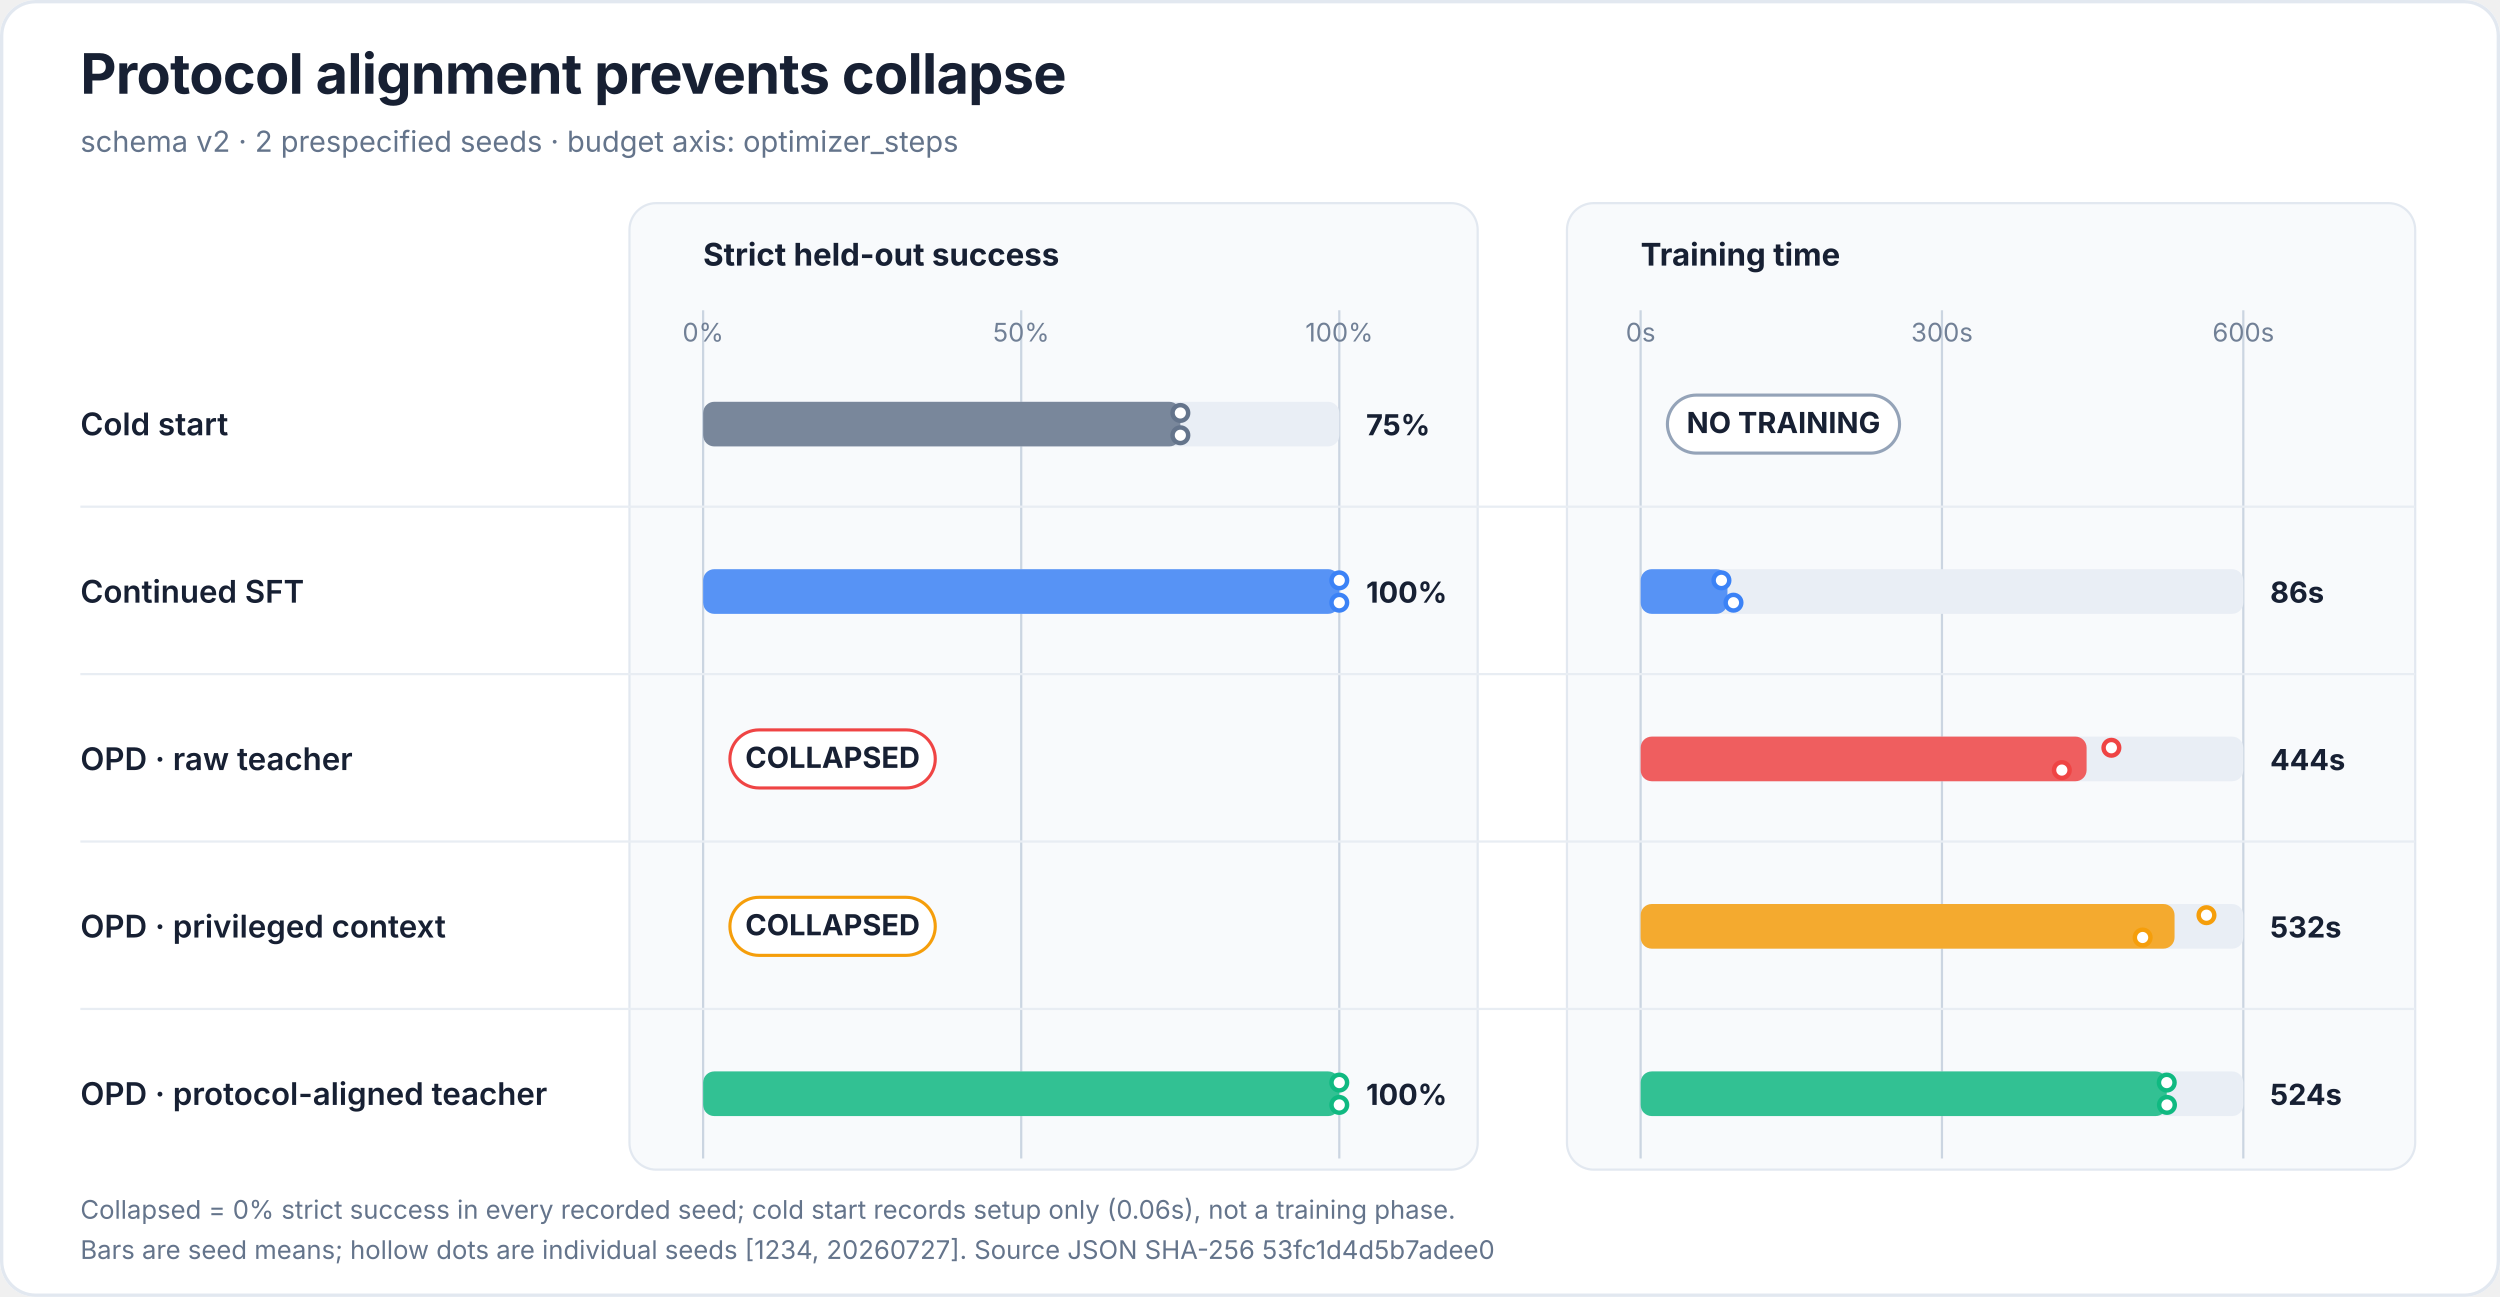
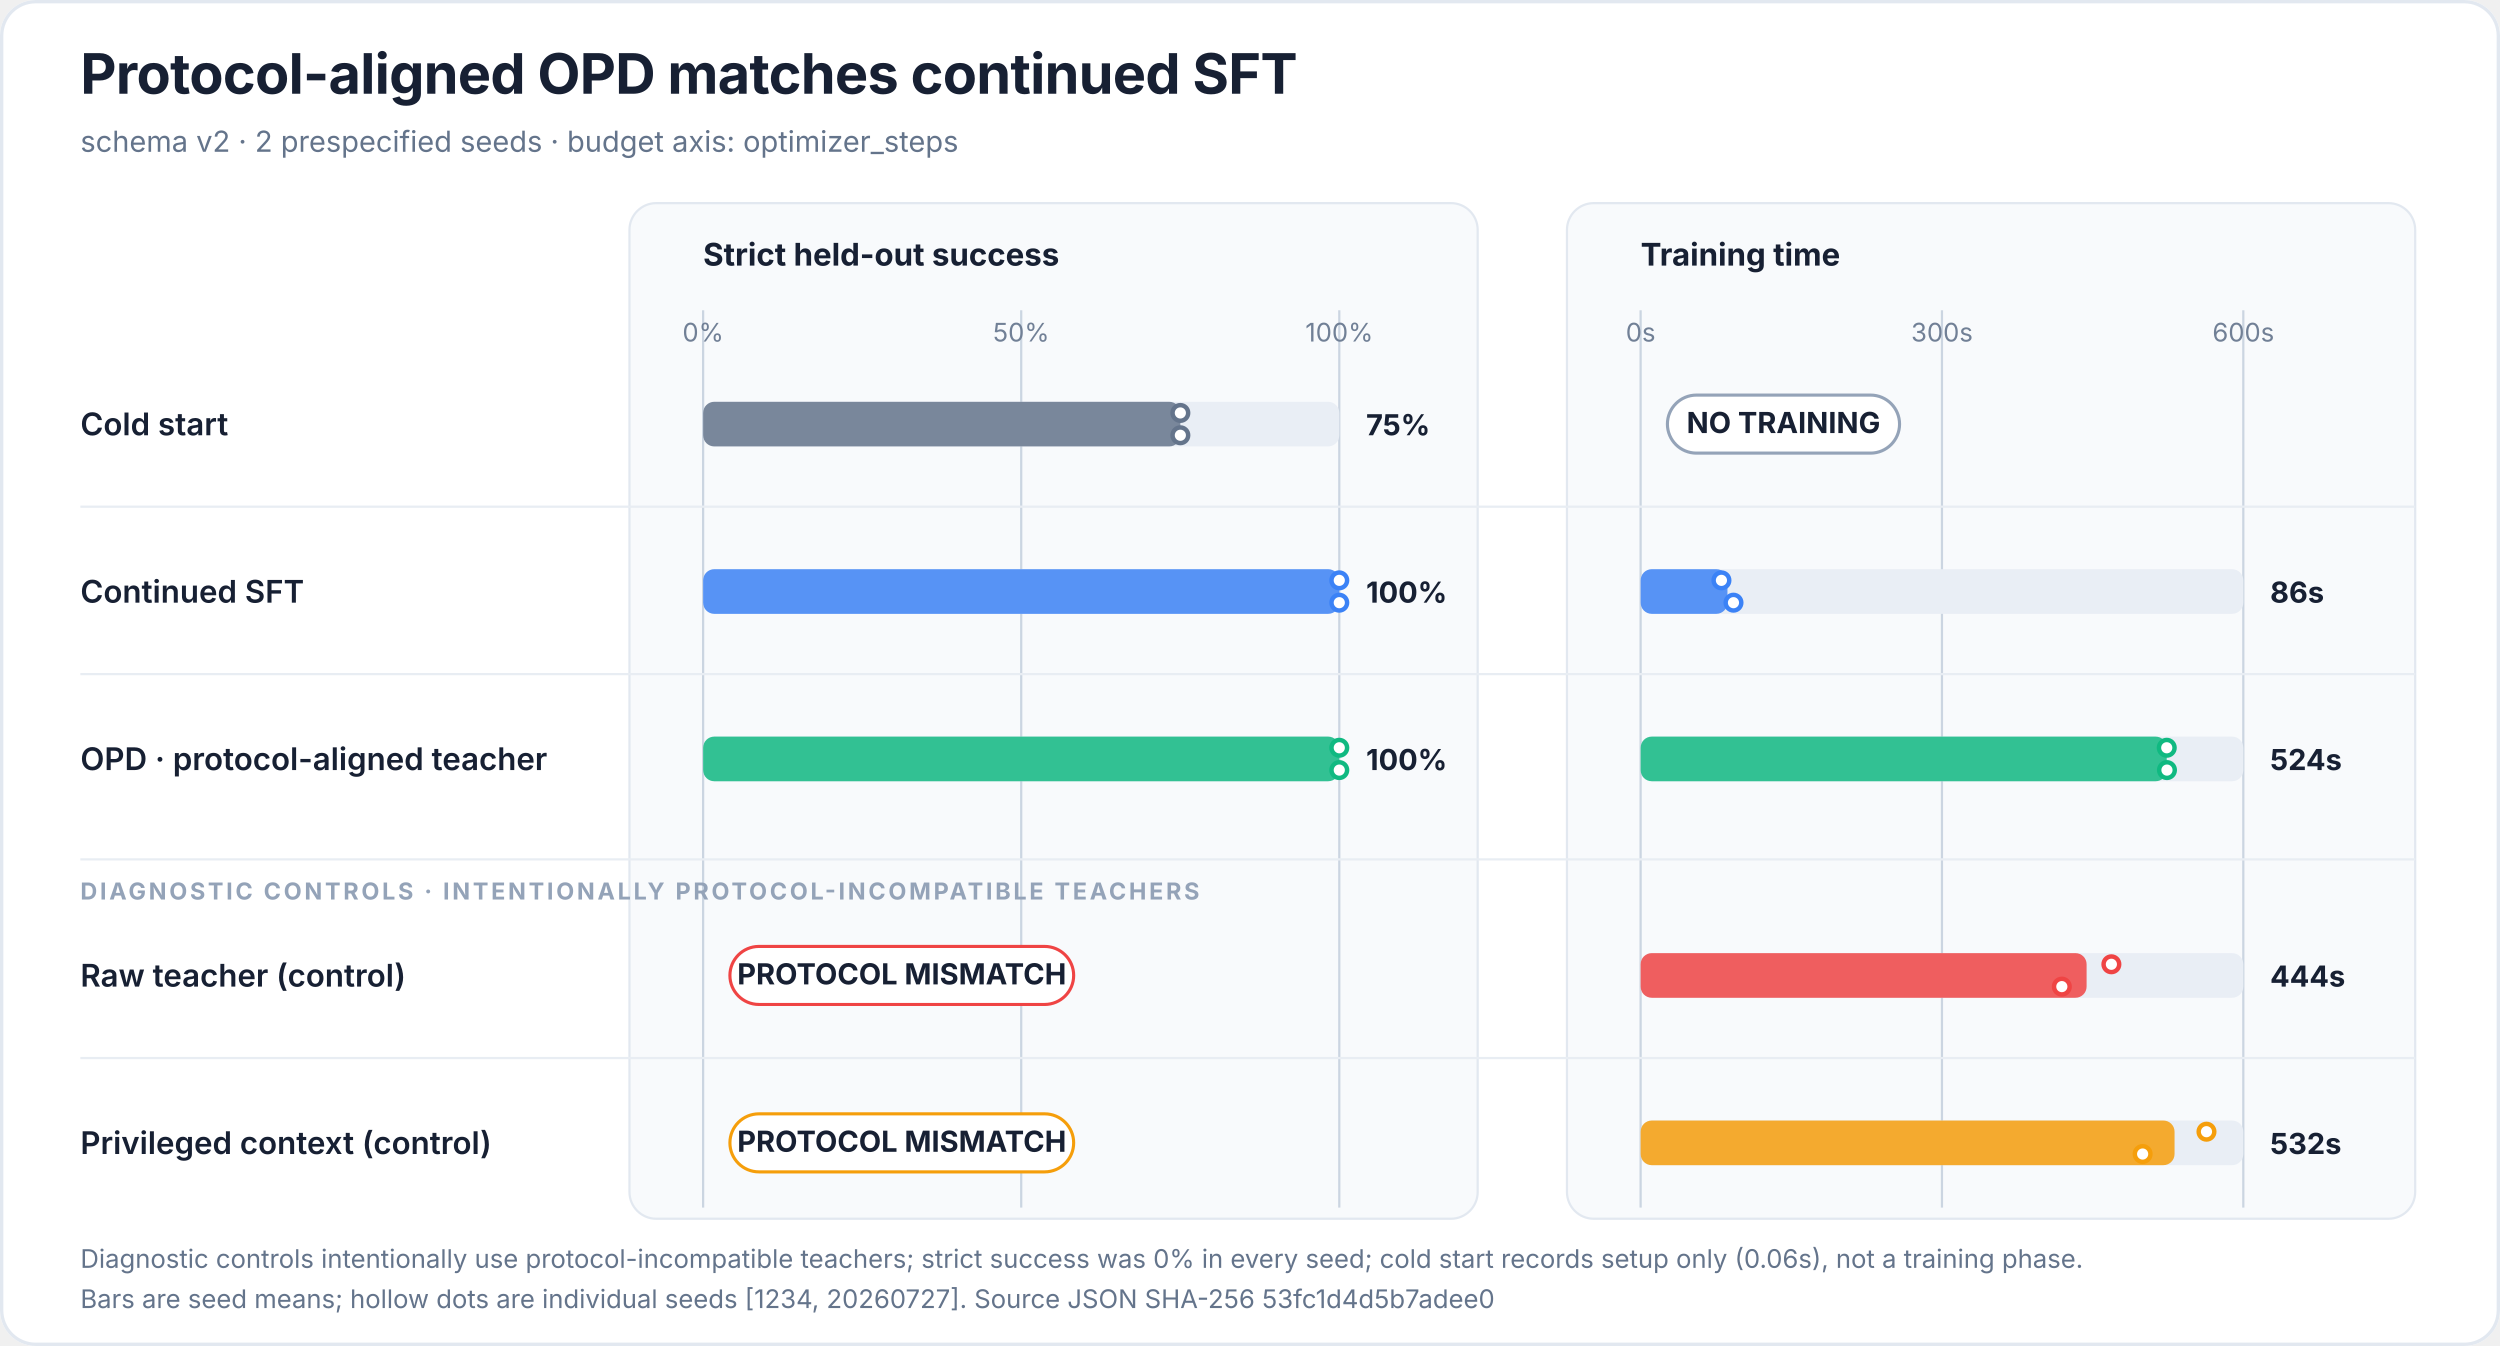
- <svg xmlns="http://www.w3.org/2000/svg" width="1120" height="581" viewBox="0 0 1120 581" role="img" aria-labelledby="benchmark-title benchmark-desc">
-   <style>text{font-family:Inter,ui-sans-serif,system-ui,-apple-system,Segoe UI,sans-serif;fill:#172033}.title{font-size:25px;font-weight:750;letter-spacing:-.3px}.sub{font-size:13px;fill:#64748b}.head{font-size:14px;font-weight:700}.label{font-size:14px;font-weight:560}.value{font-size:13px;font-weight:700}.axis{font-size:11.5px;fill:#718096}.note{font-size:11.5px;fill:#64748b}.panel{fill:#f8fafc;stroke:#e2e8f0}.track{fill:#e9eef5}.grid{stroke:#cbd5e1;stroke-width:1}.separator{stroke:#e8edf3;stroke-width:1}.dot{fill:#fff;stroke-width:2}.pill{fill:#fff;stroke-width:1.4}</style>
+ <svg xmlns="http://www.w3.org/2000/svg" width="1120" height="603" viewBox="0 0 1120 603" role="img" aria-labelledby="benchmark-title benchmark-desc">
+   <style>text{font-family:Inter,ui-sans-serif,system-ui,-apple-system,Segoe UI,sans-serif;fill:#172033}.title{font-size:25px;font-weight:750;letter-spacing:-.3px}.sub{font-size:13px;fill:#64748b}.head{font-size:14px;font-weight:700}.label{font-size:14px;font-weight:560}.value{font-size:13px;font-weight:700}.axis{font-size:11.5px;fill:#718096}.note{font-size:11.5px;fill:#64748b}.section{font-size:10.5px;font-weight:750;letter-spacing:1.2px;fill:#94a3b8}.panel{fill:#f8fafc;stroke:#e2e8f0}.track{fill:#e9eef5}.grid{stroke:#cbd5e1;stroke-width:1}.separator{stroke:#e8edf3;stroke-width:1}.dot{fill:#fff;stroke-width:2}.pill{fill:#fff;stroke-width:1.4}</style>
  <rect width="100%" height="100%" rx="16" fill="#ffffff" />
-   <rect x=".75" y=".75" width="1118.5" height="579.5" rx="15.25" fill="none" stroke="#e2e8f0" stroke-width="1.5" />
-   <text class="title" x="36" y="42">Protocol alignment prevents collapse</text>
+   <rect x=".75" y=".75" width="1118.5" height="601.5" rx="15.25" fill="none" stroke="#e2e8f0" stroke-width="1.5" />
+   <text class="title" x="36" y="42">Protocol-aligned OPD matches continued SFT</text>
  <text class="sub" x="36" y="68">schema v2  ·  2 prespecified seeds  ·  budget axis: optimizer_steps</text>
-   <rect class="panel" x="282" y="91" width="380" height="433" rx="12" />
-   <rect class="panel" x="702" y="91" width="380" height="433" rx="12" />
+   <rect class="panel" x="282" y="91" width="380" height="455" rx="12" />
+   <rect class="panel" x="702" y="91" width="380" height="455" rx="12" />
  <text class="head" x="315" y="119">Strict held-out success</text>
  <text class="head" x="735" y="119">Training time</text>
-   <line class="grid" x1="315.0" y1="139" x2="315.0" y2="519" />
+   <line class="grid" x1="315.0" y1="139" x2="315.0" y2="541" />
  <text class="axis" x="315.0" y="153" text-anchor="middle">0%</text>
-   <line class="grid" x1="457.5" y1="139" x2="457.5" y2="519" />
+   <line class="grid" x1="457.5" y1="139" x2="457.5" y2="541" />
  <text class="axis" x="457.5" y="153" text-anchor="middle">50%</text>
-   <line class="grid" x1="600.0" y1="139" x2="600.0" y2="519" />
+   <line class="grid" x1="600.0" y1="139" x2="600.0" y2="541" />
  <text class="axis" x="600.0" y="153" text-anchor="middle">100%</text>
-   <line class="grid" x1="735.0" y1="139" x2="735.0" y2="519" />
+   <line class="grid" x1="735.0" y1="139" x2="735.0" y2="541" />
  <text class="axis" x="735.0" y="153" text-anchor="middle">0s</text>
-   <line class="grid" x1="870.0" y1="139" x2="870.0" y2="519" />
+   <line class="grid" x1="870.0" y1="139" x2="870.0" y2="541" />
  <text class="axis" x="870.0" y="153" text-anchor="middle">300s</text>
-   <line class="grid" x1="1005.0" y1="139" x2="1005.0" y2="519" />
+   <line class="grid" x1="1005.0" y1="139" x2="1005.0" y2="541" />
  <text class="axis" x="1005.0" y="153" text-anchor="middle">600s</text>
  <g data-arm="cold-start-only" data-success-mean="0.750000" data-train-seconds-mean="0.061326">
    <text class="label" x="36" y="195">Cold start</text>
    <rect class="track" x="315" y="180" width="285" height="20" rx="5" />
    <rect x="315" y="180" width="213.8" height="20" rx="5" fill="#64748b" opacity=".84" />
    <circle class="dot" cx="528.8" cy="185" r="3.5" stroke="#64748b" />
    <circle class="dot" cx="528.8" cy="195" r="3.5" stroke="#64748b" />
    <text class="value" x="612" y="195">75%</text>
    <rect class="pill" x="747" y="177" width="104" height="26" rx="13" stroke="#94a3b8" />
    <text class="value" x="799" y="194" text-anchor="middle" fill="#64748b">NO TRAINING</text>
  </g>
  <line class="separator" x1="36" y1="227" x2="1082" y2="227" />
  <g data-arm="sft-continued" data-success-mean="1.000000" data-train-seconds-mean="86.439230">
    <text class="label" x="36" y="270">Continued SFT</text>
    <rect class="track" x="315" y="255" width="285" height="20" rx="5" />
    <rect x="315" y="255" width="285.0" height="20" rx="5" fill="#3b82f6" opacity=".84" />
    <circle class="dot" cx="600.0" cy="260" r="3.5" stroke="#3b82f6" />
    <circle class="dot" cx="600.0" cy="270" r="3.5" stroke="#3b82f6" />
    <text class="value" x="612" y="270">100%</text>
    <rect class="track" x="735" y="255" width="270" height="20" rx="5" />
    <rect x="735" y="255" width="38.9" height="20" rx="5" fill="#3b82f6" opacity=".84" />
    <circle class="dot" cx="771.2" cy="260" r="3.5" stroke="#3b82f6" />
    <circle class="dot" cx="776.6" cy="270" r="3.5" stroke="#3b82f6" />
    <text class="value" x="1017" y="270">86s</text>
  </g>
  <line class="separator" x1="36" y1="302" x2="1082" y2="302" />
+   <g data-arm="opd-protocol-sft-teacher" data-success-mean="1.000000" data-train-seconds-mean="523.820241">
+     <text class="label" x="36" y="345">OPD · protocol-aligned teacher</text>
+     <rect class="track" x="315" y="330" width="285" height="20" rx="5" />
+     <rect x="315" y="330" width="285.0" height="20" rx="5" fill="#10b981" opacity=".84" />
+     <circle class="dot" cx="600.0" cy="335" r="3.5" stroke="#10b981" />
+     <circle class="dot" cx="600.0" cy="345" r="3.5" stroke="#10b981" />
+     <text class="value" x="612" y="345">100%</text>
+     <rect class="track" x="735" y="330" width="270" height="20" rx="5" />
+     <rect x="735" y="330" width="235.7" height="20" rx="5" fill="#10b981" opacity=".84" />
+     <circle class="dot" cx="970.7" cy="335" r="3.5" stroke="#10b981" />
+     <circle class="dot" cx="970.8" cy="345" r="3.5" stroke="#10b981" />
+     <text class="value" x="1017" y="345">524s</text>
+   </g>
+   <line class="separator" x1="36" y1="385" x2="1082" y2="385" />
+   <text class="section" x="36" y="403">DIAGNOSTIC CONTROLS · INTENTIONALLY PROTOCOL-INCOMPATIBLE TEACHERS</text>
  <g data-arm="opd-raw-teacher" data-success-mean="0.000000" data-train-seconds-mean="443.953792">
-     <text class="label" x="36" y="345">OPD · raw teacher</text>
-     <rect class="pill" x="327" y="327" width="92" height="26" rx="13" stroke="#ef4444" />
-     <text class="value" x="373" y="344" text-anchor="middle" fill="#ef4444">COLLAPSED</text>
-     <rect class="track" x="735" y="330" width="270" height="20" rx="5" />
-     <rect x="735" y="330" width="199.8" height="20" rx="5" fill="#ef4444" opacity=".84" />
-     <circle class="dot" cx="945.9" cy="335" r="3.5" stroke="#ef4444" />
-     <circle class="dot" cx="923.7" cy="345" r="3.5" stroke="#ef4444" />
-     <text class="value" x="1017" y="345">444s</text>
+     <text class="label" x="36" y="442">Raw teacher (control)</text>
+     <rect class="pill" x="327" y="424" width="154" height="26" rx="13" stroke="#ef4444" />
+     <text class="value" x="404.0" y="441" text-anchor="middle" fill="#ef4444">PROTOCOL MISMATCH</text>
+     <rect class="track" x="735" y="427" width="270" height="20" rx="5" />
+     <rect x="735" y="427" width="199.8" height="20" rx="5" fill="#ef4444" opacity=".84" />
+     <circle class="dot" cx="945.9" cy="432" r="3.5" stroke="#ef4444" />
+     <circle class="dot" cx="923.7" cy="442" r="3.5" stroke="#ef4444" />
+     <text class="value" x="1017" y="442">444s</text>
  </g>
-   <line class="separator" x1="36" y1="377" x2="1082" y2="377" />
+   <line class="separator" x1="36" y1="474" x2="1082" y2="474" />
  <g data-arm="opd-privileged-context" data-success-mean="0.000000" data-train-seconds-mean="531.523058">
-     <text class="label" x="36" y="420">OPD · privileged context</text>
-     <rect class="pill" x="327" y="402" width="92" height="26" rx="13" stroke="#f59e0b" />
-     <text class="value" x="373" y="419" text-anchor="middle" fill="#f59e0b">COLLAPSED</text>
-     <rect class="track" x="735" y="405" width="270" height="20" rx="5" />
-     <rect x="735" y="405" width="239.2" height="20" rx="5" fill="#f59e0b" opacity=".84" />
-     <circle class="dot" cx="988.5" cy="410" r="3.5" stroke="#f59e0b" />
-     <circle class="dot" cx="959.9" cy="420" r="3.5" stroke="#f59e0b" />
-     <text class="value" x="1017" y="420">532s</text>
+     <text class="label" x="36" y="517">Privileged context (control)</text>
+     <rect class="pill" x="327" y="499" width="154" height="26" rx="13" stroke="#f59e0b" />
+     <text class="value" x="404.0" y="516" text-anchor="middle" fill="#f59e0b">PROTOCOL MISMATCH</text>
+     <rect class="track" x="735" y="502" width="270" height="20" rx="5" />
+     <rect x="735" y="502" width="239.2" height="20" rx="5" fill="#f59e0b" opacity=".84" />
+     <circle class="dot" cx="988.5" cy="507" r="3.5" stroke="#f59e0b" />
+     <circle class="dot" cx="959.9" cy="517" r="3.5" stroke="#f59e0b" />
+     <text class="value" x="1017" y="517">532s</text>
  </g>
-   <line class="separator" x1="36" y1="452" x2="1082" y2="452" />
-   <g data-arm="opd-protocol-sft-teacher" data-success-mean="1.000000" data-train-seconds-mean="523.820241">
-     <text class="label" x="36" y="495">OPD · protocol-aligned teacher</text>
-     <rect class="track" x="315" y="480" width="285" height="20" rx="5" />
-     <rect x="315" y="480" width="285.0" height="20" rx="5" fill="#10b981" opacity=".84" />
-     <circle class="dot" cx="600.0" cy="485" r="3.5" stroke="#10b981" />
-     <circle class="dot" cx="600.0" cy="495" r="3.5" stroke="#10b981" />
-     <text class="value" x="612" y="495">100%</text>
-     <rect class="track" x="735" y="480" width="270" height="20" rx="5" />
-     <rect x="735" y="480" width="235.7" height="20" rx="5" fill="#10b981" opacity=".84" />
-     <circle class="dot" cx="970.7" cy="485" r="3.5" stroke="#10b981" />
-     <circle class="dot" cx="970.8" cy="495" r="3.5" stroke="#10b981" />
-     <text class="value" x="1017" y="495">524s</text>
-   </g>
-   <text class="note" x="36" y="546">Collapsed = 0% strict success in every recorded seed; cold start records setup only (0.06s), not a training phase.</text>
-   <text class="note" x="36" y="564">Bars are seed means; hollow dots are individual seeds [1234, 20260727]. Source JSON SHA-256 53fc1d4d5b7adee0</text>
+   <text class="note" x="36" y="568">Diagnostic controls intentionally use protocol-incompatible teachers; strict success was 0% in every seed; cold start records setup only (0.06s), not a training phase.</text>
+   <text class="note" x="36" y="586">Bars are seed means; hollow dots are individual seeds [1234, 20260727]. Source JSON SHA-256 53fc1d4d5b7adee0</text>
</svg>
